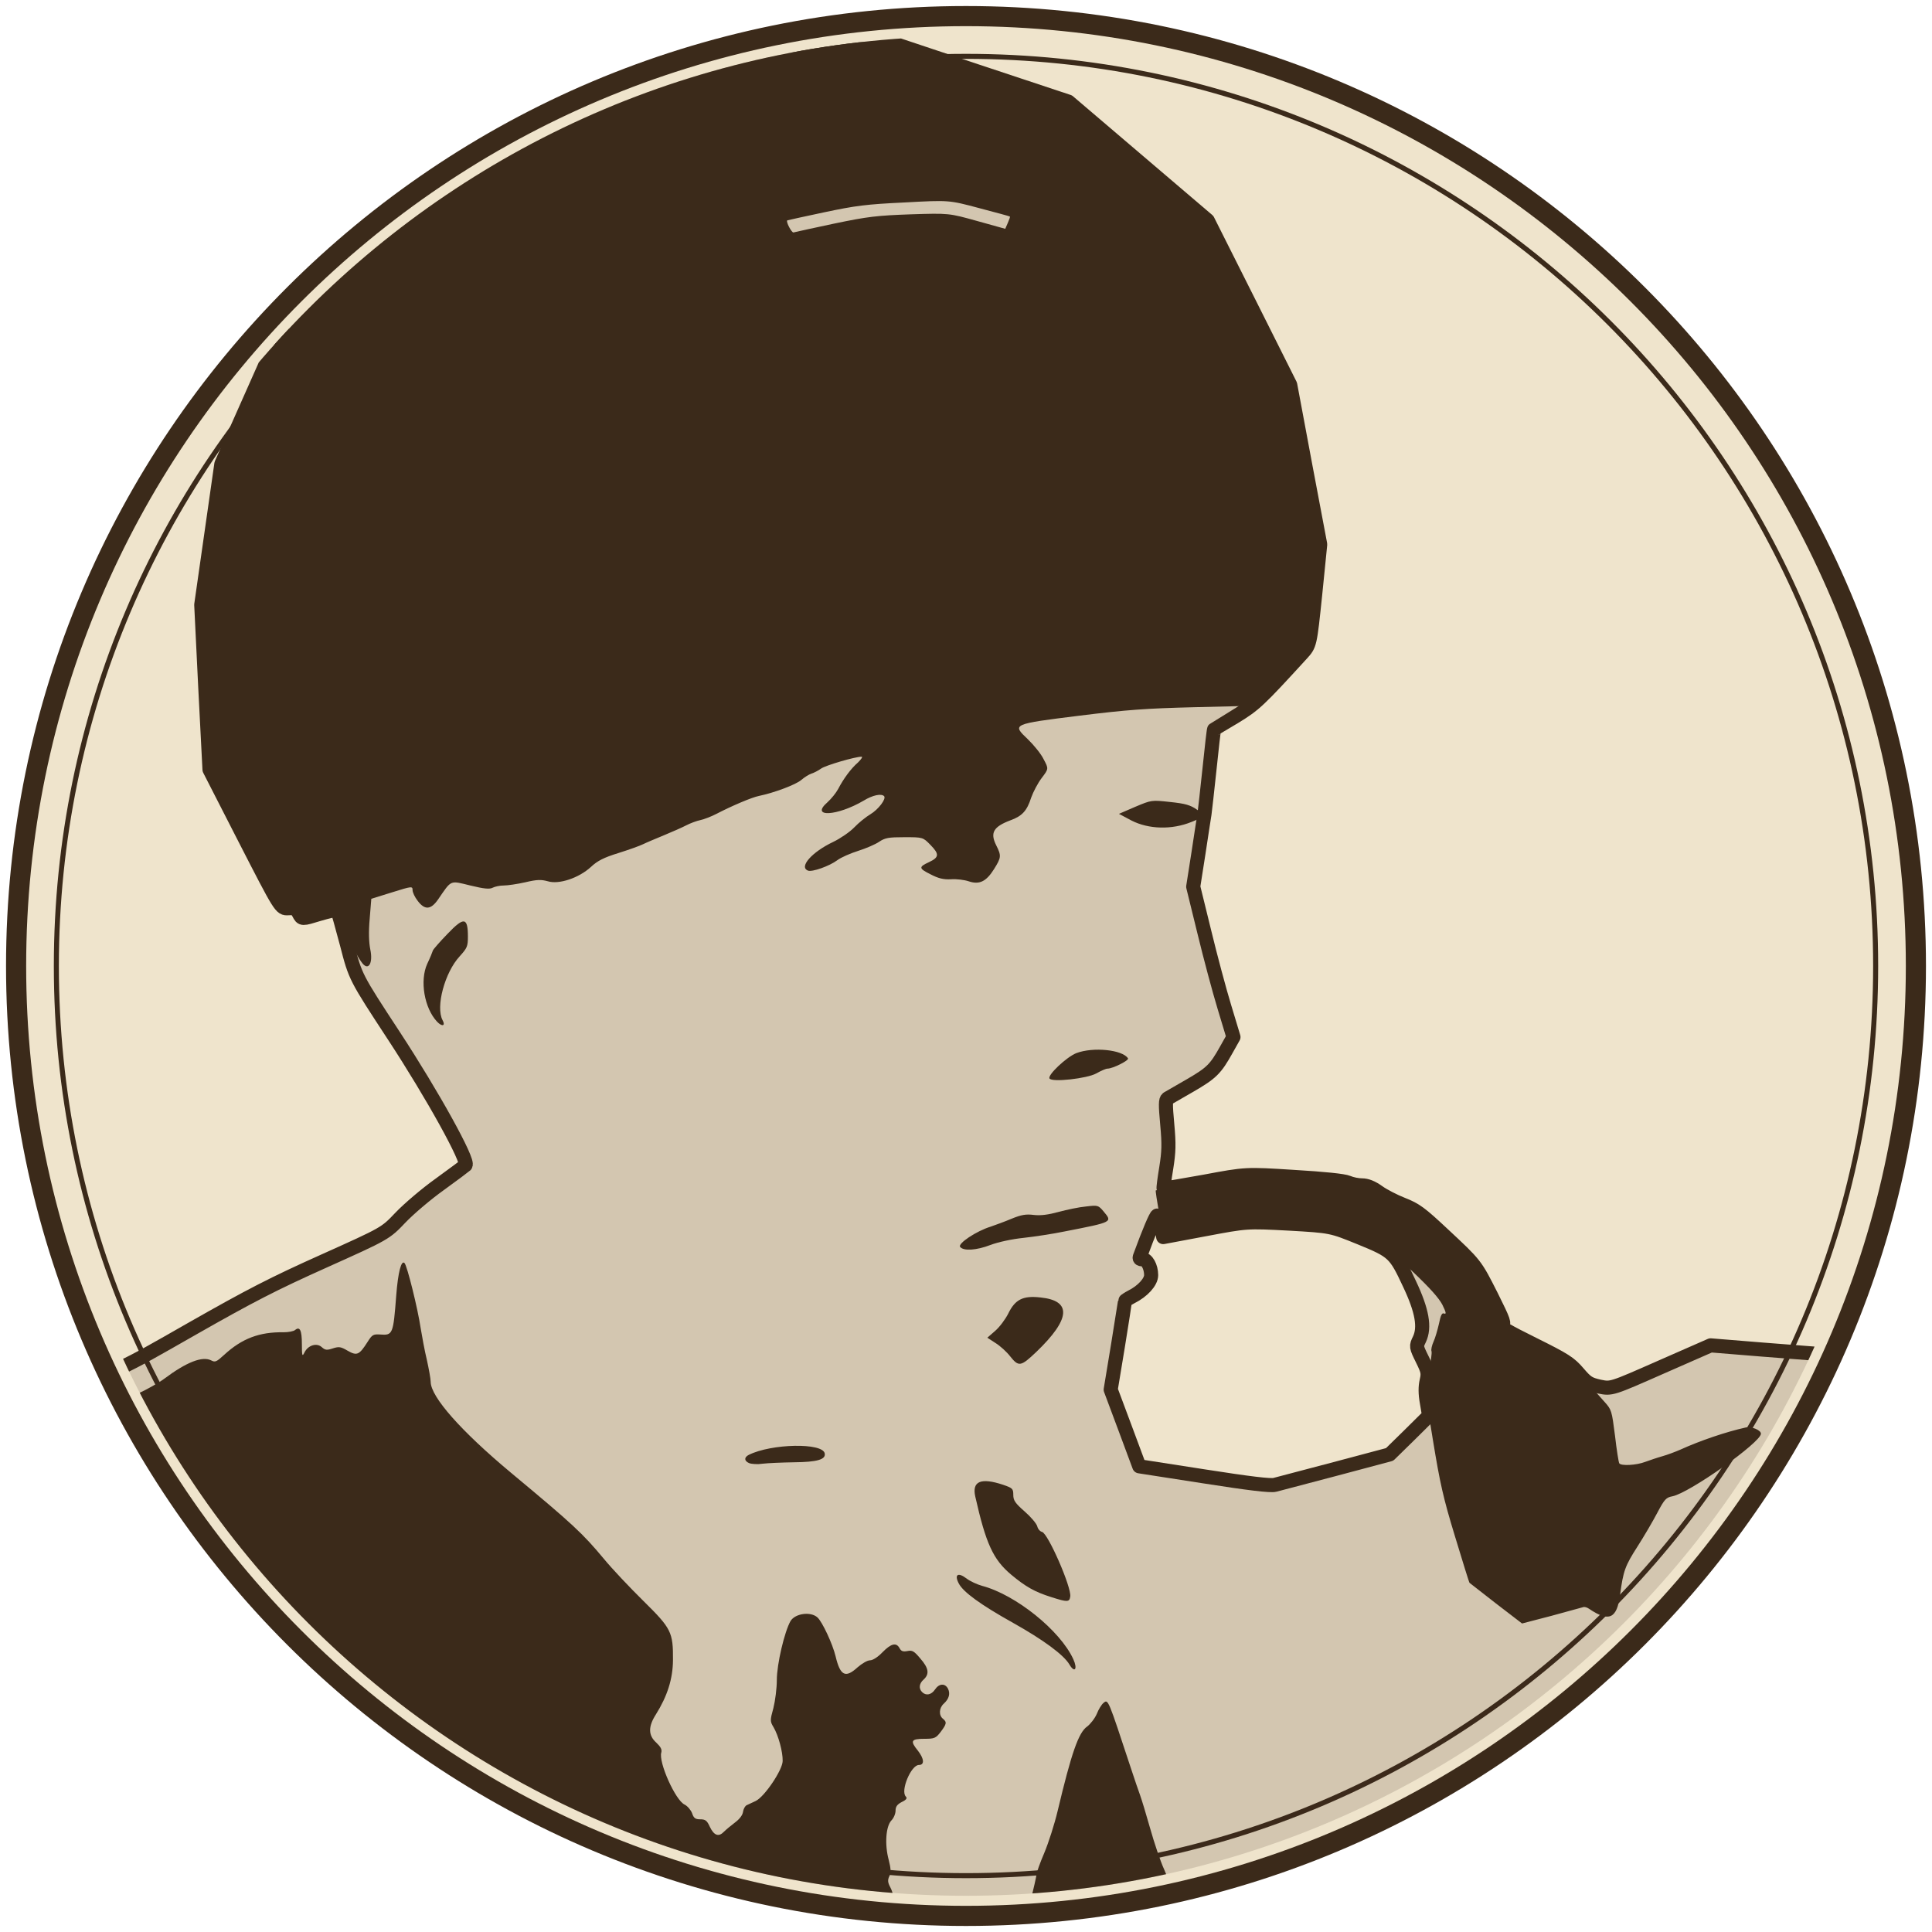
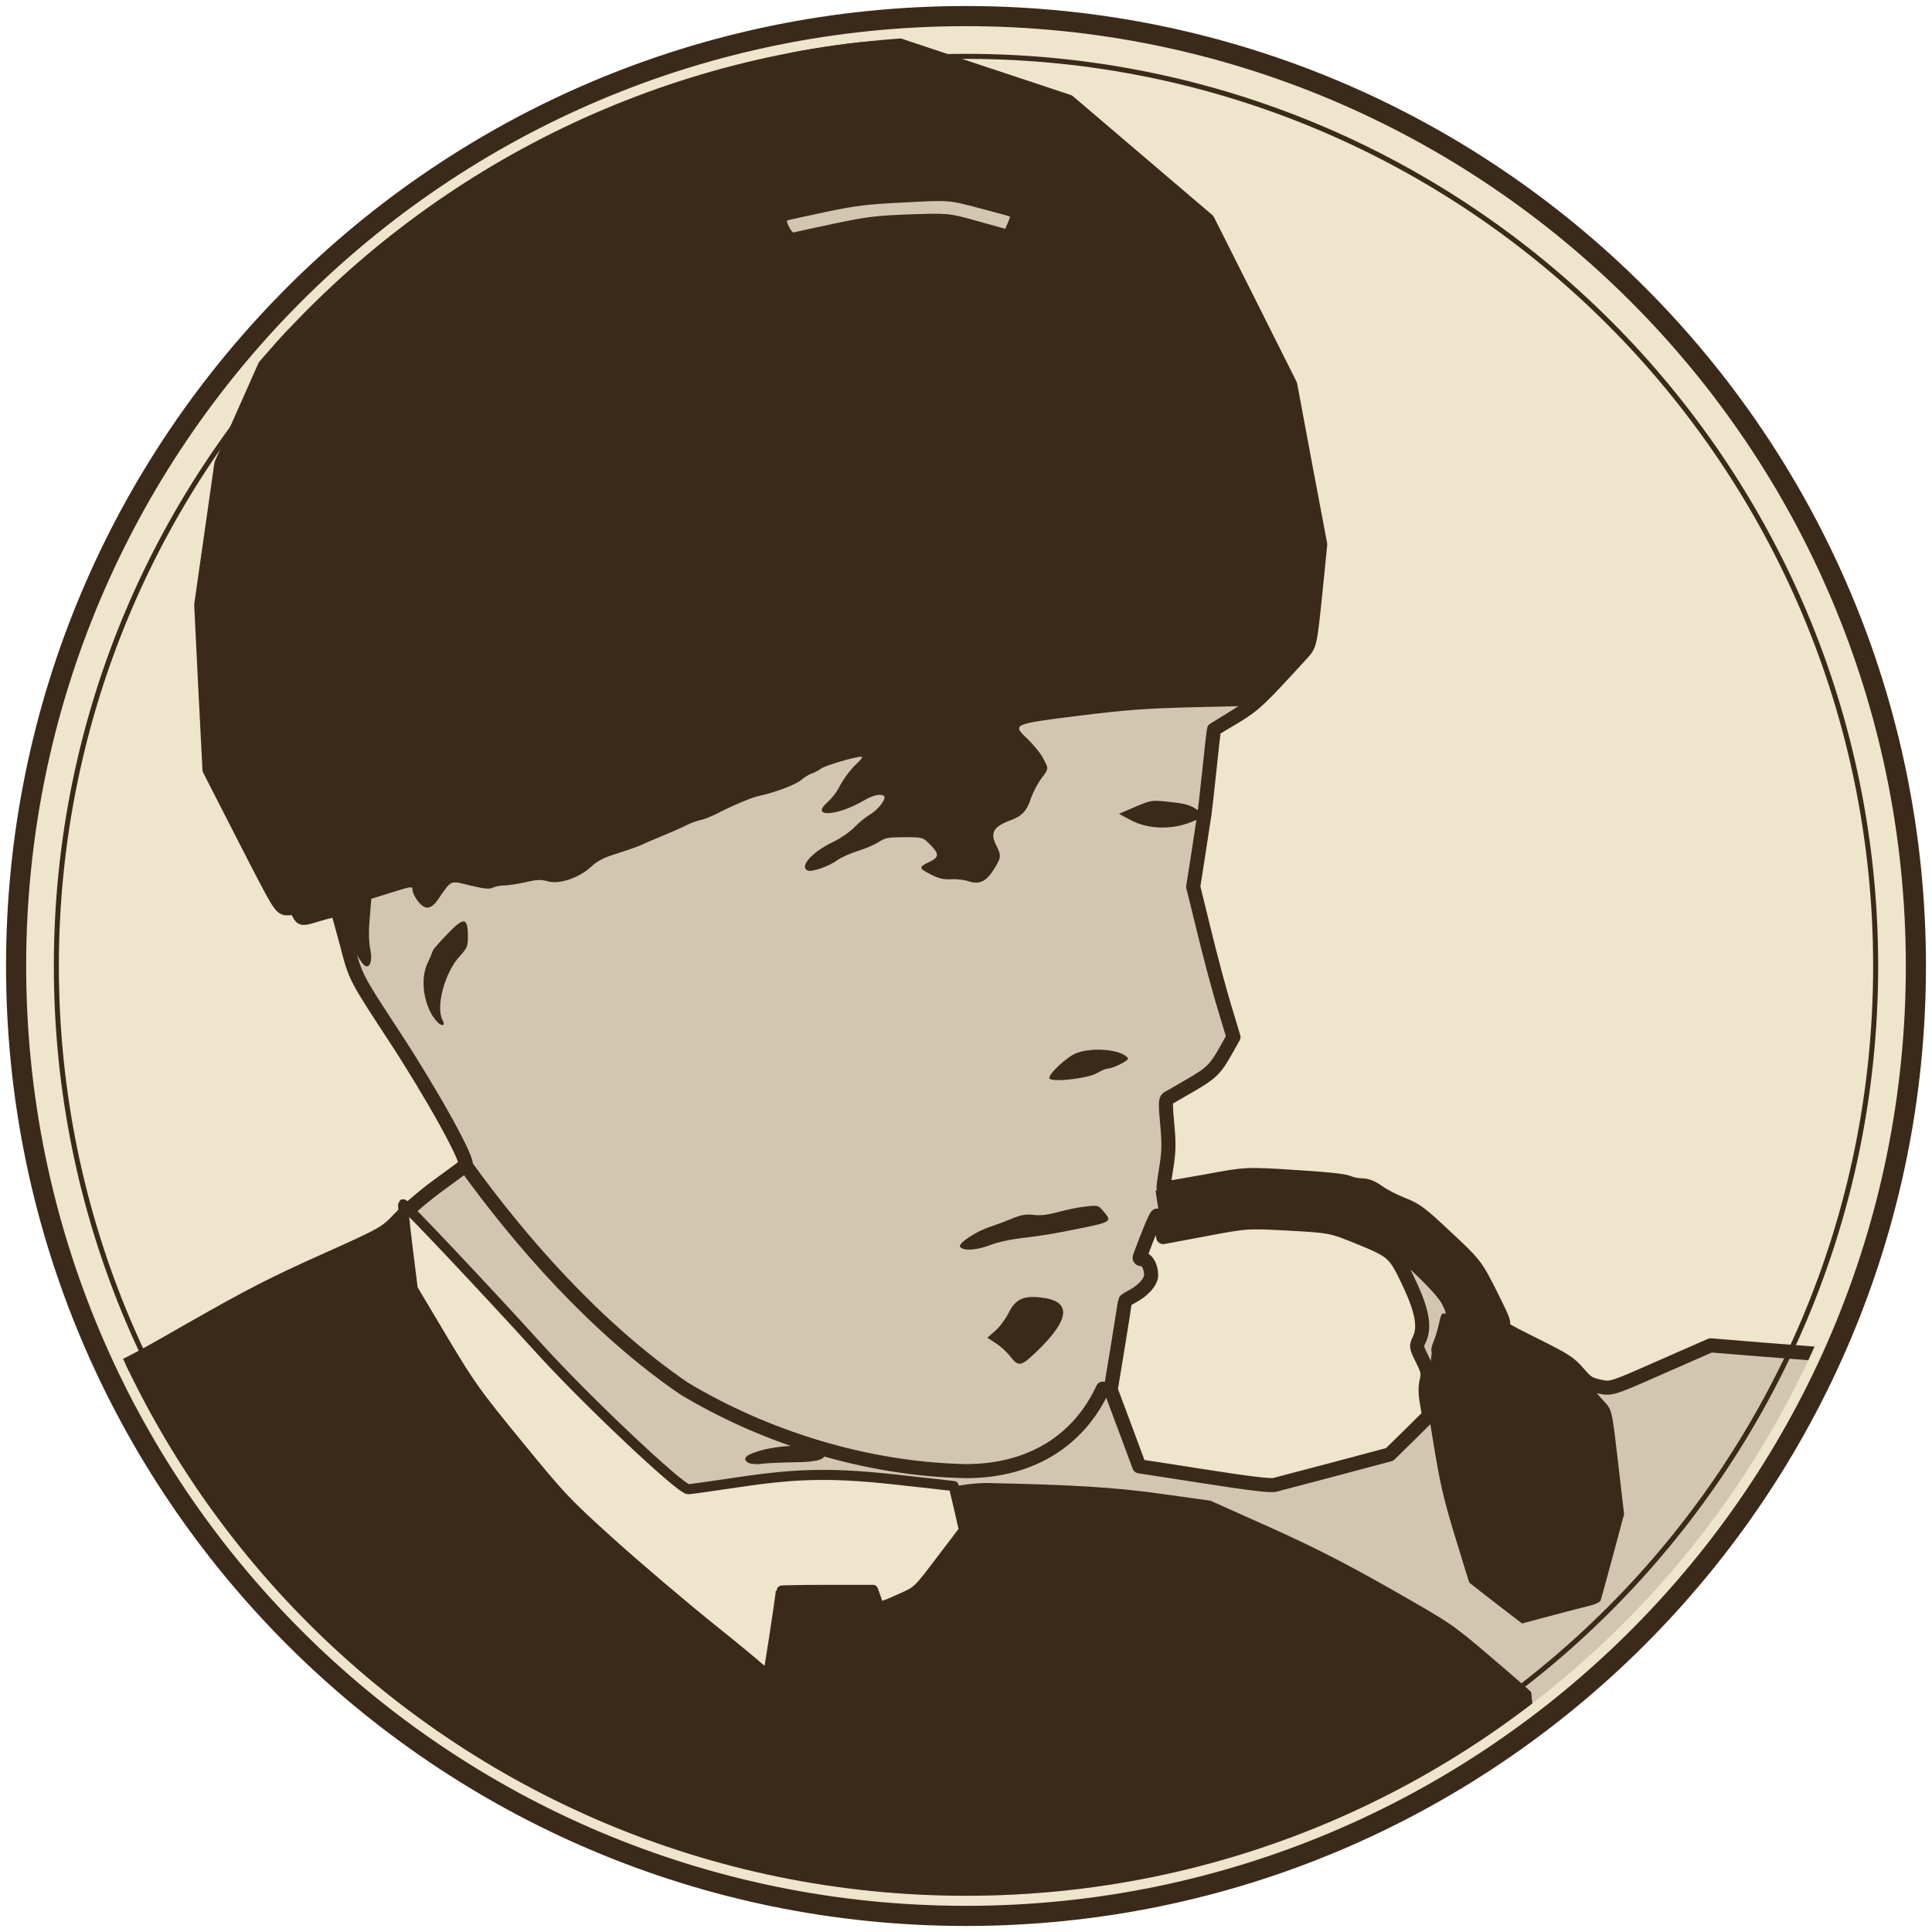
<svg xmlns="http://www.w3.org/2000/svg" viewBox="0 0 960 960" width="960" height="960">
  <defs>
    <clipPath id="wd-m">
      <circle cx="480" cy="480" r="462" />
    </clipPath>
  </defs>
  <circle cx="480" cy="480" r="472" fill="#efe4cc" stroke="#3b2a1a" stroke-width="10" />
  <circle cx="480" cy="480" r="452" fill="none" stroke="#3b2a1a" stroke-width="2.5" />
  <g clip-path="url(#wd-m)" fill-rule="evenodd">
    <path d="M1.2 958.8C0.3 957.9 -0.0 927.9 -0.0 830.0C-0.0 709.6 0.1 702.2 1.7 700.8C2.7 699.9 16.1 695.1 31.5 690.0C59.5 680.8 59.5 680.8 95.0 660.5C124.5 643.7 135.8 637.9 161.0 626.6C191.5 612.9 191.5 612.9 199.0 605.0C203.1 600.7 211.9 593.2 218.5 588.5C225.1 583.7 230.9 579.4 231.3 579.0C233.3 577.2 214.8 543.8 195.8 514.8C176.6 485.5 176.6 485.5 172.4 469.2C170.0 460.2 167.9 452.6 167.6 452.2C167.3 451.9 163.2 452.8 158.5 454.2C150.0 456.8 150.0 456.8 148.5 453.9C147.2 451.5 146.5 451.1 143.2 451.3C139.5 451.5 139.5 451.5 121.8 417.0L104.1 382.4L102.0 341.5L100.0 300.5L105.0 265.5L110.0 230.5L130.0 185.5L150.0 140.5L185.3 105.3L220.5 70.2L275.0 47.9L329.5 25.6L385.0 23.0L440.5 20.4L485.7 35.5L530.9 50.5L565.5 80.0L600.1 109.5L620.6 150.3L641.1 191.2L648.5 230.8L656.0 270.5L653.5 295.4C650.9 320.4 650.9 320.4 646.8 324.9C625.5 348.2 623.5 350.1 613.5 356.2C608.0 359.5 603.4 362.3 603.3 362.4C603.1 362.6 602.1 371.4 601.0 382.1C599.9 392.8 598.7 402.9 598.5 404.5C598.2 406.1 596.9 414.9 595.5 424.0L592.9 440.6L598.4 463.0C601.4 475.4 605.9 492.2 608.4 500.4L612.9 515.3L609.3 521.7C604.0 531.2 602.0 533.2 591.3 539.4C585.9 542.5 580.9 545.4 580.2 545.8C579.1 546.5 579.1 548.9 580.0 558.7C580.9 568.6 580.8 572.2 579.5 580.4C578.6 585.8 578.0 590.4 578.2 590.5C578.4 590.7 587.6 589.1 598.8 587.1C619.1 583.3 619.1 583.3 642.8 584.8C658.0 585.7 667.7 586.7 669.8 587.6C671.6 588.4 674.7 589.0 676.7 589.0C679.1 589.0 681.7 590.0 684.9 592.3C687.4 594.1 692.8 596.9 696.9 598.5C703.5 601.1 705.9 602.9 716.9 613.2C733.3 628.5 733.0 628.1 741.1 644.1C747.4 656.8 747.8 657.9 746.0 658.5C744.6 659.0 748.7 661.4 761.8 667.9C777.7 675.8 780.0 677.3 784.2 682.2C788.4 687.1 789.5 687.8 794.8 689.0C800.7 690.2 800.7 690.2 825.4 679.3L850.0 668.5L875.8 670.6L901.5 672.6L925.0 685.9C937.9 693.2 949.2 699.9 950.1 700.8C951.0 701.7 953.6 708.1 955.9 715.0L960.0 727.5L960.0 842.6C960.0 930.7 959.7 957.9 958.8 958.8C957.1 960.5 2.9 960.5 1.2 958.8ZM663.5 729.9L690.5 722.7L700.3 713.1L710.1 703.4L709.0 696.9C708.2 692.5 708.2 689.1 708.9 686.1C709.8 682.2 709.5 681.1 706.7 675.4C703.6 669.1 703.6 669.0 705.3 665.5C708.1 659.6 706.7 651.3 700.4 638.0C693.2 622.6 692.4 621.8 676.0 615.1C661.5 609.2 661.5 609.2 640.5 608.0C619.5 606.9 619.5 606.9 598.8 610.8L578.0 614.7L577.4 611.1C576.5 605.7 576.0 604.0 575.0 604.0C574.4 604.0 571.0 611.9 566.5 624.2C566.0 625.3 566.4 625.8 567.6 625.7C569.8 625.5 572.0 629.4 572.0 633.6C572.0 637.0 567.8 641.6 562.2 644.4C560.5 645.3 559.0 646.3 559.0 646.5C559.0 646.8 557.4 656.8 555.5 668.7L551.9 690.5L559.0 709.5L566.1 728.6L598.3 733.6C620.7 737.1 631.4 738.4 633.5 737.8C635.1 737.4 648.6 733.8 663.5 729.9Z" fill="#3b2a1a" fill-opacity=".16" stroke="#3b2a1a" stroke-width="7" stroke-linejoin="round" />
-     <path d="M1.2 958.8C-0.8 956.8 -0.5 705.7 1.5 704.0C2.3 703.3 6.5 702.4 10.8 702.0C15.1 701.5 20.3 700.5 22.3 699.7C27.3 697.6 37.6 695.0 41.0 695.0C42.5 695.0 45.4 694.3 47.3 693.5C52.5 691.3 56.6 691.6 58.4 694.2C59.9 696.3 59.9 696.3 68.3 692.6C72.9 690.5 78.9 687.1 81.6 685.1C92.7 676.8 100.6 673.7 105.0 676.0C106.9 677.0 107.6 676.7 111.4 673.2C120.2 665.1 128.9 661.8 140.9 662.0C143.3 662.0 145.9 661.5 146.6 660.9C149.0 658.9 150.0 661.0 150.0 667.8C150.0 673.8 150.2 674.3 151.3 672.0C153.1 668.4 157.4 667.1 159.9 669.4C161.6 670.9 162.4 671.0 165.4 670.0C168.5 669.0 169.4 669.2 172.8 671.2C177.4 673.8 178.5 673.3 182.7 666.7C184.9 663.2 185.5 662.9 188.8 663.1C195.2 663.6 195.4 663.1 196.9 643.5C197.8 632.1 199.4 626.0 201.0 627.6C202.3 628.9 207.6 650.3 209.0 659.8C209.7 664.0 211.0 671.2 212.1 675.7C213.1 680.2 214.0 685.2 214.0 686.6C214.0 694.1 229.2 711.2 253.9 731.8C284.8 757.5 289.4 761.8 300.0 774.5C304.1 779.5 313.0 788.9 319.7 795.5C333.6 809.2 334.5 811.0 334.4 825.0C334.3 834.3 331.6 842.8 325.9 851.9C322.0 858.0 322.1 862.3 326.1 865.9C328.3 868.0 329.0 869.3 328.6 870.8C327.1 875.5 335.6 894.6 340.2 896.7C341.6 897.4 343.3 899.4 343.9 901.0C344.7 903.4 345.5 904.0 347.9 904.0C350.5 904.0 351.3 904.6 352.7 907.7C354.8 912.1 357.1 912.9 359.7 910.2C360.7 909.2 363.2 907.1 365.2 905.6C367.5 903.9 369.0 901.9 369.2 900.3C369.4 898.9 370.2 897.4 371.0 897.0C371.8 896.6 373.8 895.7 375.5 894.9C379.9 892.8 388.9 879.4 388.9 875.0C389.0 870.5 386.8 862.4 384.4 858.3C382.6 855.3 382.6 854.9 384.3 848.7C385.2 845.1 386.0 838.9 386.0 834.8C386.0 826.9 389.8 810.8 392.8 805.5C395.1 801.7 402.8 800.6 406.2 803.7C408.6 805.9 413.7 816.8 415.2 823.0C417.5 832.7 420.1 834.0 426.1 828.5C428.3 826.6 431.0 825.0 432.3 825.0C433.7 825.0 436.2 823.4 438.5 821.0C442.8 816.6 445.4 816.0 447.0 819.0C447.8 820.5 448.7 820.8 450.9 820.4C453.3 819.9 454.2 820.4 457.3 824.1C461.5 828.9 461.9 831.8 459.0 834.5C456.7 836.5 456.4 839.0 458.2 840.8C460.1 842.7 462.8 842.2 464.6 839.5C466.6 836.5 469.5 836.3 471.0 839.0C472.3 841.5 471.6 844.1 469.0 846.5C466.6 848.6 466.4 852.3 468.5 854.0C470.6 855.7 470.4 856.6 467.4 860.6C465.0 863.7 464.3 864.0 459.4 864.0C452.7 864.0 452.1 865.0 456.1 869.9C459.2 873.9 459.5 877.0 456.6 877.0C452.7 877.0 447.3 889.9 450.1 892.7C450.9 893.5 450.4 894.3 448.1 895.4C445.8 896.6 445.0 897.7 445.0 899.7C445.0 901.2 444.1 903.4 442.9 904.6C440.2 907.5 439.5 916.4 441.6 924.2C442.7 928.5 442.8 930.4 441.9 932.3C441.0 934.2 441.1 935.4 442.4 937.8C445.7 944.3 443.3 949.8 438.5 946.6C435.5 944.6 432.6 944.5 431.0 946.5C428.2 949.9 433.1 954.8 437.5 952.8C439.5 951.9 440.3 952.0 441.8 953.3C442.8 954.3 444.4 955.0 445.3 955.0C447.1 955.0 449.3 958.3 448.3 959.4C447.0 960.7 2.5 960.1 1.2 958.8ZM509.4 958.6C509.1 957.8 510.2 951.8 511.9 945.1C513.6 938.5 515.0 932.3 515.0 931.5C515.0 930.7 516.7 925.8 518.9 920.7C521.0 915.7 524.0 906.3 525.5 900.0C532.4 871.0 535.9 860.9 540.2 857.9C541.8 856.7 544.0 853.9 545.0 851.6C545.9 849.3 547.4 846.9 548.3 846.2C550.7 844.2 550.5 844.0 561.9 878.5C563.7 884.0 565.8 890.1 566.5 892.0C567.2 893.9 569.5 901.4 571.5 908.5C573.5 915.6 576.6 924.9 578.5 929.0C580.3 933.1 583.0 940.3 584.5 945.0C586.1 949.7 588.0 954.5 588.7 955.7C589.5 956.9 589.9 958.4 589.5 959.0C588.4 960.7 510.1 960.4 509.4 958.6ZM856.7 923.4C856.4 923.1 856.4 921.1 856.7 918.9C857.5 913.1 856.0 911.8 849.1 912.6C844.0 913.1 843.3 913.0 841.1 910.6C839.7 909.2 837.6 908.0 836.3 908.0C833.1 908.0 829.7 904.4 830.4 901.7C830.7 900.5 831.3 895.8 831.6 891.2C832.0 886.7 832.7 882.7 833.2 882.4C833.7 882.1 836.5 883.9 839.5 886.4C842.4 888.9 845.7 891.0 846.7 891.0C850.6 891.0 858.8 886.0 861.5 881.9C863.3 879.0 865.7 877.1 869.4 875.5C872.3 874.2 875.0 872.4 875.3 871.6C876.2 869.4 879.2 869.6 882.3 872.0C883.7 873.1 891.1 876.1 898.7 878.6C915.1 884.1 915.3 884.3 910.6 887.1C906.9 889.3 906.8 889.4 907.2 894.9C907.5 900.2 907.4 900.5 904.5 901.9C900.0 903.9 897.2 906.9 895.9 910.7C895.1 913.2 893.7 914.6 890.5 916.1C888.2 917.2 885.2 919.2 884.0 920.6C881.1 923.5 879.3 923.6 876.4 920.9C872.5 917.3 866.6 917.2 861.6 920.8C859.2 922.5 857.0 923.7 856.7 923.4ZM531.4 827.1C528.6 822.3 518.4 814.8 503.4 806.4C487.3 797.4 478.6 791.1 476.4 786.8C474.1 782.4 476.0 781.1 480.2 784.3C482.0 785.7 485.5 787.3 488.0 788.0C504.7 792.4 526.8 810.2 533.3 824.4C535.6 829.4 534.0 831.5 531.4 827.1ZM743.4 796.8C736.3 791.3 730.4 786.7 730.2 786.5C730.0 786.4 726.8 776.0 723.0 763.5C717.1 744.2 715.5 736.9 712.0 715.5C707.9 690.3 707.9 690.3 709.9 681.5C711.0 676.7 711.6 672.1 711.3 671.4C711.0 670.6 711.5 668.5 712.3 666.7C713.1 665.0 714.3 660.9 715.0 657.8C715.9 653.4 716.5 652.2 717.6 652.7C718.8 653.1 718.5 652.0 716.7 648.3C715.0 645.0 710.3 639.8 702.2 632.1C690.2 620.9 690.2 620.9 675.8 615.1C661.5 609.2 661.5 609.2 640.5 608.0C619.5 606.9 619.5 606.9 598.8 610.8C587.3 612.9 578.0 614.6 578.0 614.6C578.0 614.5 577.1 609.4 576.0 603.1C574.9 596.8 574.1 591.6 574.3 591.5C574.4 591.4 584.9 589.5 597.5 587.3C620.5 583.3 620.5 583.3 643.5 584.8L666.5 586.2L685.0 593.7C706.1 602.3 705.4 601.8 721.7 617.7C733.8 629.4 733.9 629.6 740.9 643.7C747.4 656.7 747.8 657.9 746.0 658.5C744.6 659.0 748.7 661.4 761.8 668.0C781.1 677.6 778.1 675.2 797.3 696.6C800.8 700.5 800.9 701.0 802.5 713.5C803.3 720.5 804.3 726.7 804.6 727.1C805.4 728.5 813.1 728.1 817.5 726.4C819.7 725.6 823.5 724.3 826.0 723.6C828.5 722.9 832.5 721.4 835.0 720.3C844.9 715.8 857.9 711.4 867.5 709.3C870.3 708.7 875.0 710.6 875.0 712.4C875.0 716.7 839.4 741.9 831.0 743.5C827.9 744.1 827.1 744.9 823.5 751.7C821.3 755.9 816.9 763.4 813.7 768.4C807.4 778.2 806.6 780.6 805.0 792.5C803.4 804.4 799.5 806.1 789.6 799.4C788.6 798.7 787.3 798.3 786.6 798.6C786.0 798.8 778.9 800.7 770.9 802.9L756.3 806.7L743.4 796.8ZM522.4 793.6C514.1 791.0 509.6 788.4 502.4 782.4C493.5 774.9 489.9 767.1 484.6 743.6C482.9 736.0 487.4 734.1 498.5 737.8C503.1 739.4 503.5 739.7 503.5 742.8C503.5 745.5 504.4 746.9 509.1 751.0C512.2 753.7 515.0 757.0 515.4 758.4C515.7 759.7 516.8 761.0 517.8 761.2C520.8 762.0 532.5 788.8 531.8 793.3C531.4 796.1 530.5 796.2 522.4 793.6ZM372.2 727.0C369.7 725.9 369.7 724.1 372.1 722.9C383.4 717.3 408.8 716.8 409.8 722.2C410.4 725.2 406.1 726.5 394.5 726.6C388.4 726.7 381.5 727.0 379.0 727.3C376.5 727.7 373.4 727.5 372.2 727.0ZM501.9 673.9C500.2 671.7 496.9 668.7 494.6 667.3L490.6 664.7L494.5 661.3C496.7 659.4 499.6 655.5 501.0 652.7C504.4 645.7 508.3 643.7 517.0 644.7C532.7 646.3 532.0 655.4 514.9 671.8C507.2 679.1 506.2 679.3 501.9 673.9ZM477.1 619.6C475.7 618.0 485.1 611.7 492.3 609.5C494.6 608.7 499.3 607.0 502.6 605.6C507.5 603.6 509.8 603.2 513.7 603.7C517.1 604.1 520.9 603.6 526.0 602.2C530.1 601.1 536.2 599.8 539.6 599.5C545.5 598.8 545.7 598.8 548.4 602.0C552.8 607.3 553.1 607.2 529.0 611.9C523.2 613.1 514.0 614.5 508.5 615.1C502.7 615.7 495.9 617.2 492.2 618.6C485.2 621.3 478.8 621.7 477.1 619.6ZM521.5 535.9C520.4 534.2 530.0 525.2 534.8 523.3C543.2 520.1 557.8 521.6 560.5 525.9C561.1 526.9 552.9 531.0 550.3 531.0C549.5 531.0 547.0 532.1 544.7 533.4C540.2 535.9 522.7 537.9 521.5 535.9ZM217.2 507.7C210.8 500.9 208.5 487.2 212.3 478.9C213.7 476.0 214.9 473.0 215.1 472.3C215.3 471.7 218.6 467.9 222.4 464.0C230.5 455.5 232.5 455.7 232.5 465.4C232.5 470.3 232.1 471.1 228.4 475.2C221.0 483.2 216.4 500.3 219.9 506.9C221.5 509.8 219.7 510.3 217.2 507.7ZM180.2 478.8C176.1 473.8 171.0 461.3 171.0 456.3C171.0 450.1 171.8 450.2 159.6 453.9L150.0 456.8L148.5 453.9C147.2 451.5 146.5 451.1 143.2 451.3C139.5 451.5 139.5 451.5 130.4 433.7C124.7 422.5 121.4 415.1 121.7 413.7C122.0 412.2 119.5 407.3 114.0 398.6C109.6 391.5 105.5 385.0 105.0 384.0C104.5 383.0 103.1 363.8 102.0 341.4L100.0 300.5L105.0 265.5L110.0 230.5L130.0 185.5L150.0 140.5L185.3 105.3L220.5 70.2L275.0 47.9L329.5 25.6L385.0 23.0L440.5 20.4L485.7 35.5L530.9 50.5L565.5 80.0L600.1 109.5L620.6 150.3L641.1 191.2L648.5 230.8L656.0 270.5L653.5 295.4C650.6 323.8 653.3 318.0 632.7 340.1L622.8 350.7L593.7 351.4C569.3 352.0 559.9 352.7 536.5 355.6C502.8 359.8 502.8 359.8 510.7 367.3C513.7 370.2 517.3 374.6 518.6 377.3C521.1 382.0 521.1 382.0 517.6 386.6C515.7 389.1 513.4 393.5 512.4 396.3C510.3 402.9 507.9 405.5 502.1 407.6C493.6 410.8 491.9 413.8 495.0 420.0C497.6 425.2 497.6 426.0 493.9 431.9C490.0 438.1 486.6 439.7 481.3 437.9C479.2 437.2 475.3 436.7 472.6 436.9C468.8 437.1 466.3 436.5 462.3 434.4C456.5 431.5 456.4 430.8 461.6 428.4C466.7 426.0 466.8 424.4 462.4 419.9C458.6 416.0 458.6 416.0 449.4 416.0C441.5 416.0 439.8 416.3 436.8 418.3C434.9 419.6 430.2 421.6 426.4 422.8C422.6 424.0 418.0 426.0 416.1 427.4C412.1 430.4 403.5 433.4 401.5 432.6C396.8 430.8 403.5 423.3 414.1 418.3C417.6 416.6 422.3 413.4 424.5 411.1C426.7 408.8 430.3 405.9 432.5 404.6C436.5 402.2 440.5 396.9 439.3 395.6C437.9 394.2 433.6 395.1 429.2 397.8C415.9 405.6 402.4 406.3 411.1 398.7C413.1 396.9 415.5 393.9 416.5 392.0C419.1 387.0 422.8 381.9 426.4 378.8C428.0 377.2 428.8 376.0 428.1 376.0C424.9 376.0 410.2 380.3 408.0 381.9C406.6 382.9 404.5 384.0 403.2 384.4C402.0 384.8 399.7 386.2 398.1 387.6C395.4 389.9 384.8 393.9 377.1 395.5C373.6 396.2 363.7 400.4 356.0 404.4C353.5 405.7 349.9 407.1 348.0 407.5C346.1 407.9 342.9 409.1 341.0 410.1C339.1 411.1 334.1 413.3 330.0 415.0C325.9 416.7 321.1 418.7 319.5 419.5C317.9 420.3 312.3 422.3 307.2 423.9C300.1 426.1 296.9 427.7 293.6 430.8C287.6 436.3 277.7 439.6 272.2 437.9C268.9 437.0 266.9 437.0 261.0 438.4C257.0 439.3 252.2 440.0 250.3 440.0C248.4 440.0 246.0 440.5 244.8 441.1C243.3 441.9 240.7 441.7 233.7 440.0C223.4 437.5 224.5 437.0 217.7 446.9C214.1 452.1 211.1 452.3 207.6 447.7C206.1 445.8 205.0 443.4 205.0 442.3C205.0 440.3 204.7 440.3 194.8 443.4L184.5 446.6L183.7 456.5C183.1 463.2 183.3 468.3 184.0 471.8C185.4 478.4 183.2 482.4 180.2 478.8ZM562.2 407.7L556.0 404.4L564.1 400.9C572.2 397.5 572.2 397.5 581.4 398.5C589.0 399.3 591.5 400.0 594.9 402.4C597.2 404.0 598.9 405.4 598.8 405.5C598.6 405.7 595.6 407.0 592.1 408.4C582.3 412.4 570.8 412.1 562.2 407.7ZM414.5 111.1C431.3 107.6 435.7 107.1 452.5 106.5C471.5 105.9 471.5 105.9 485.5 109.8L499.5 113.7L500.8 110.7C501.5 109.1 502.0 107.7 501.8 107.6C501.6 107.4 494.8 105.6 486.5 103.4C471.5 99.4 471.5 99.4 449.5 100.6C430.4 101.5 425.1 102.2 409.5 105.5C399.6 107.6 391.4 109.4 391.2 109.5C390.4 110.1 393.4 115.8 394.3 115.5C395.0 115.3 404.1 113.3 414.5 111.1Z" fill="#3b2a1a" />
+     <path d="M381.0 832.3C381.0 831.7 369.0 821.6 354.2 809.8C339.5 798.0 316.8 778.7 303.7 766.9C280.9 746.3 279.2 744.5 257.5 718.0C236.4 692.2 234.0 688.9 220.0 665.5L205.1 640.5L202.5 619.6C201.1 608.1 200.1 598.5 200.3 598.4C200.8 597.8 240.8 640.2 267.4 669.5C291.0 695.6 338.1 740.0 342.0 740.0C342.9 740.0 354.0 738.4 366.9 736.5C397.6 731.9 414.8 731.7 449.7 735.7L473.9 738.4L476.5 749.4L479.0 760.3L467.5 775.4C456.0 790.6 456.0 790.6 447.8 794.2C436.7 799.2 437.0 799.2 435.3 794.2L433.8 790.0L410.9 790.0C398.3 790.0 388.0 790.2 388.0 790.4C388.0 792.4 381.9 832.5 381.5 832.8C381.2 833.1 381.0 832.9 381.0 832.3Z" fill="#efe4cc" stroke="#3b2a1a" stroke-width="5" stroke-linejoin="round" />
+     <path d="M1.2 958.8C0.3 957.9 -0.0 927.9 -0.0 830.0C-0.0 709.6 0.1 702.2 1.7 700.8C2.7 699.9 16.1 695.1 31.5 690.0C59.5 680.8 59.5 680.8 95.0 660.5C124.2 643.8 136.0 637.8 161.0 626.5C185.4 615.6 192.3 612.0 195.6 608.8C197.9 606.6 200.0 605.2 200.4 605.8C200.7 606.3 201.9 614.3 203.0 623.6L205.1 640.5L220.0 665.5C234.0 688.9 236.4 692.2 257.5 718.0C279.2 744.5 280.9 746.3 303.7 766.9C316.8 778.7 339.5 798.0 354.2 809.8C369.0 821.6 381.0 831.7 381.0 832.3C381.0 836.7 382.4 829.4 384.9 812.2C386.5 801.2 388.1 791.7 388.5 791.1C388.9 790.4 396.6 790.0 410.9 790.0C434.4 790.0 433.9 789.9 435.7 795.5C436.9 799.0 437.0 799.0 447.8 794.2C456.0 790.6 456.0 790.6 467.5 775.4L479.0 760.3L476.6 749.9C475.2 744.3 474.3 739.3 474.5 738.9C475.1 738.1 485.2 736.8 490.5 736.9C533.8 737.8 553.0 739.0 576.5 742.2L601.5 745.7L631.0 758.9C653.6 769.1 667.7 776.3 691.0 789.5C721.5 806.9 721.5 806.9 741.0 823.5C751.7 832.6 760.6 840.4 760.8 840.8C761.4 842.6 770.8 958.6 770.3 959.2C769.5 960.6 2.6 960.2 1.2 958.8ZM743.4 796.8C736.3 791.3 730.4 786.7 730.2 786.5C730.0 786.4 726.8 776.0 723.0 763.5C717.1 744.2 715.5 736.9 712.0 715.5C707.9 690.3 707.9 690.3 709.9 681.5C711.0 676.7 711.6 672.1 711.3 671.4C711.0 670.6 711.5 668.5 712.3 666.7C713.1 665.0 714.3 660.9 715.0 657.8C715.9 653.4 716.5 652.2 717.6 652.7C718.8 653.1 718.5 652.0 716.7 648.3C715.0 645.0 710.3 639.8 702.2 632.1C690.2 620.9 690.2 620.9 675.8 615.1C661.5 609.2 661.5 609.2 640.5 608.0C619.5 606.9 619.5 606.9 598.8 610.8C587.3 612.9 578.0 614.6 578.0 614.6C578.0 614.5 577.1 609.4 576.0 603.1C574.9 596.8 574.1 591.6 574.3 591.5C574.4 591.4 584.9 589.5 597.5 587.3C620.5 583.3 620.5 583.3 643.5 584.8L666.5 586.2L685.0 593.7C706.1 602.3 705.4 601.8 721.7 617.7C733.8 629.4 733.9 629.6 740.9 643.7C747.4 656.7 747.8 657.9 746.0 658.5C744.6 659.0 748.7 661.4 761.8 668.0C781.1 677.6 778.1 675.2 797.3 696.6C801.0 700.7 801.0 700.7 804.0 726.5L807.0 752.4L801.5 772.9C798.4 784.3 795.7 794.2 795.4 795.1C795.2 796.0 793.0 797.1 790.2 797.8C787.6 798.4 778.9 800.7 770.9 802.8L756.3 806.7L743.4 796.8ZM372.2 727.0C369.7 725.9 369.7 724.1 372.1 722.9C383.4 717.3 408.8 716.8 409.8 722.2C410.4 725.2 406.1 726.5 394.5 726.6C388.4 726.7 381.5 727.0 379.0 727.3C376.5 727.7 373.4 727.5 372.2 727.0ZM501.9 673.9C500.2 671.7 496.9 668.7 494.6 667.3L490.6 664.7L494.5 661.3C496.7 659.4 499.6 655.5 501.0 652.7C504.4 645.7 508.3 643.7 517.0 644.7C532.7 646.3 532.0 655.4 514.9 671.8C507.2 679.1 506.2 679.3 501.9 673.9ZM477.1 619.6C475.7 618.0 485.1 611.7 492.3 609.5C494.6 608.7 499.3 607.0 502.6 605.6C507.5 603.6 509.8 603.2 513.7 603.7C517.1 604.1 520.9 603.6 526.0 602.2C530.1 601.1 536.2 599.8 539.6 599.5C545.5 598.8 545.7 598.8 548.4 602.0C552.8 607.3 553.1 607.2 529.0 611.9C523.2 613.1 514.0 614.5 508.5 615.1C502.7 615.7 495.9 617.2 492.2 618.6C485.2 621.3 478.8 621.7 477.1 619.6ZM521.5 535.9C520.4 534.2 530.0 525.2 534.8 523.3C543.2 520.1 557.8 521.6 560.5 525.9C561.1 526.9 552.9 531.0 550.3 531.0C549.5 531.0 547.0 532.1 544.7 533.4C540.2 535.9 522.7 537.9 521.5 535.9ZM217.2 507.7C210.8 500.9 208.5 487.2 212.3 478.9C213.7 476.0 214.9 473.0 215.1 472.3C215.3 471.7 218.6 467.9 222.4 464.0C230.5 455.5 232.5 455.7 232.5 465.4C232.5 470.3 232.1 471.1 228.4 475.2C221.0 483.2 216.4 500.3 219.9 506.9C221.5 509.8 219.7 510.3 217.2 507.7ZM180.2 478.8C176.1 473.8 171.0 461.3 171.0 456.3C171.0 450.1 171.8 450.2 159.6 453.9L150.0 456.8L148.5 453.9C147.2 451.5 146.5 451.1 143.2 451.3C139.5 451.5 139.5 451.5 130.4 433.7C124.7 422.5 121.4 415.1 121.7 413.7C122.0 412.2 119.5 407.3 114.0 398.6C109.6 391.5 105.5 385.0 105.0 384.0C104.5 383.0 103.1 363.8 102.0 341.4L100.0 300.5L105.0 265.5L110.0 230.5L130.0 185.5L150.0 140.5L185.3 105.3L220.5 70.2L275.0 47.9L329.5 25.6L385.0 23.0L440.5 20.4L485.7 35.5L530.9 50.5L565.5 80.0L600.1 109.5L620.6 150.3L641.1 191.2L648.5 230.8L656.0 270.5L653.5 295.4C650.6 323.8 653.3 318.0 632.7 340.1L622.8 350.7L593.7 351.4C569.3 352.0 559.9 352.7 536.5 355.6C502.8 359.8 502.8 359.8 510.7 367.3C513.7 370.2 517.3 374.6 518.6 377.3C521.1 382.0 521.1 382.0 517.6 386.6C515.7 389.1 513.4 393.5 512.4 396.3C510.3 402.9 507.9 405.5 502.1 407.6C493.6 410.8 491.9 413.8 495.0 420.0C497.6 425.2 497.6 426.0 493.9 431.9C490.0 438.1 486.6 439.7 481.3 437.9C479.2 437.2 475.3 436.7 472.6 436.9C468.8 437.1 466.3 436.5 462.3 434.4C456.5 431.5 456.4 430.8 461.6 428.4C466.7 426.0 466.8 424.4 462.4 419.9C458.6 416.0 458.6 416.0 449.4 416.0C441.5 416.0 439.8 416.3 436.8 418.3C434.9 419.6 430.2 421.6 426.4 422.8C422.6 424.0 418.0 426.0 416.1 427.4C412.1 430.4 403.5 433.4 401.5 432.6C396.8 430.8 403.5 423.3 414.1 418.3C417.6 416.6 422.3 413.4 424.5 411.1C426.7 408.8 430.3 405.9 432.5 404.6C436.5 402.2 440.5 396.9 439.3 395.6C437.9 394.2 433.6 395.1 429.2 397.8C415.9 405.6 402.4 406.3 411.1 398.7C413.1 396.9 415.5 393.9 416.5 392.0C419.1 387.0 422.8 381.9 426.4 378.8C428.0 377.2 428.8 376.0 428.1 376.0C424.9 376.0 410.2 380.3 408.0 381.9C406.6 382.9 404.5 384.0 403.2 384.4C402.0 384.8 399.7 386.2 398.1 387.6C395.4 389.9 384.8 393.9 377.1 395.5C373.6 396.2 363.7 400.4 356.0 404.4C353.5 405.7 349.9 407.1 348.0 407.5C346.1 407.9 342.9 409.1 341.0 410.1C339.1 411.1 334.1 413.3 330.0 415.0C325.9 416.7 321.1 418.7 319.5 419.5C317.9 420.3 312.3 422.3 307.2 423.9C300.1 426.1 296.9 427.7 293.6 430.8C287.6 436.3 277.7 439.6 272.2 437.9C268.9 437.0 266.9 437.0 261.0 438.4C257.0 439.3 252.2 440.0 250.3 440.0C248.4 440.0 246.0 440.5 244.8 441.1C243.3 441.9 240.7 441.7 233.7 440.0C223.4 437.5 224.5 437.0 217.7 446.9C214.1 452.1 211.1 452.3 207.6 447.7C206.1 445.8 205.0 443.4 205.0 442.3C205.0 440.3 204.7 440.3 194.8 443.4L184.5 446.6L183.7 456.5C183.1 463.2 183.3 468.3 184.0 471.8C185.4 478.4 183.2 482.4 180.2 478.8ZM562.2 407.7L556.0 404.4L564.1 400.9C572.2 397.5 572.2 397.5 581.4 398.5C589.0 399.3 591.5 400.0 594.9 402.4C597.2 404.0 598.9 405.4 598.8 405.5C598.6 405.7 595.6 407.0 592.1 408.4C582.3 412.4 570.8 412.1 562.2 407.7ZM414.5 111.1C431.3 107.6 435.7 107.1 452.5 106.5C471.5 105.9 471.5 105.9 485.5 109.8L499.5 113.7L500.8 110.7C501.5 109.1 502.0 107.7 501.8 107.6C501.6 107.4 494.8 105.6 486.5 103.4C471.5 99.4 471.5 99.4 449.5 100.6C430.4 101.5 425.1 102.2 409.5 105.5C399.6 107.6 391.4 109.4 391.2 109.5C390.4 110.1 393.4 115.8 394.3 115.5C395.0 115.3 404.1 113.3 414.5 111.1Z" fill="#3b2a1a" />
+     <path d="M232 580C258 616 296 660 340 690C380 714 430 730 480 731C512 731 536 716 548 690" fill="none" stroke="#3b2a1a" stroke-width="7" stroke-linecap="round" />
  </g>
</svg>
